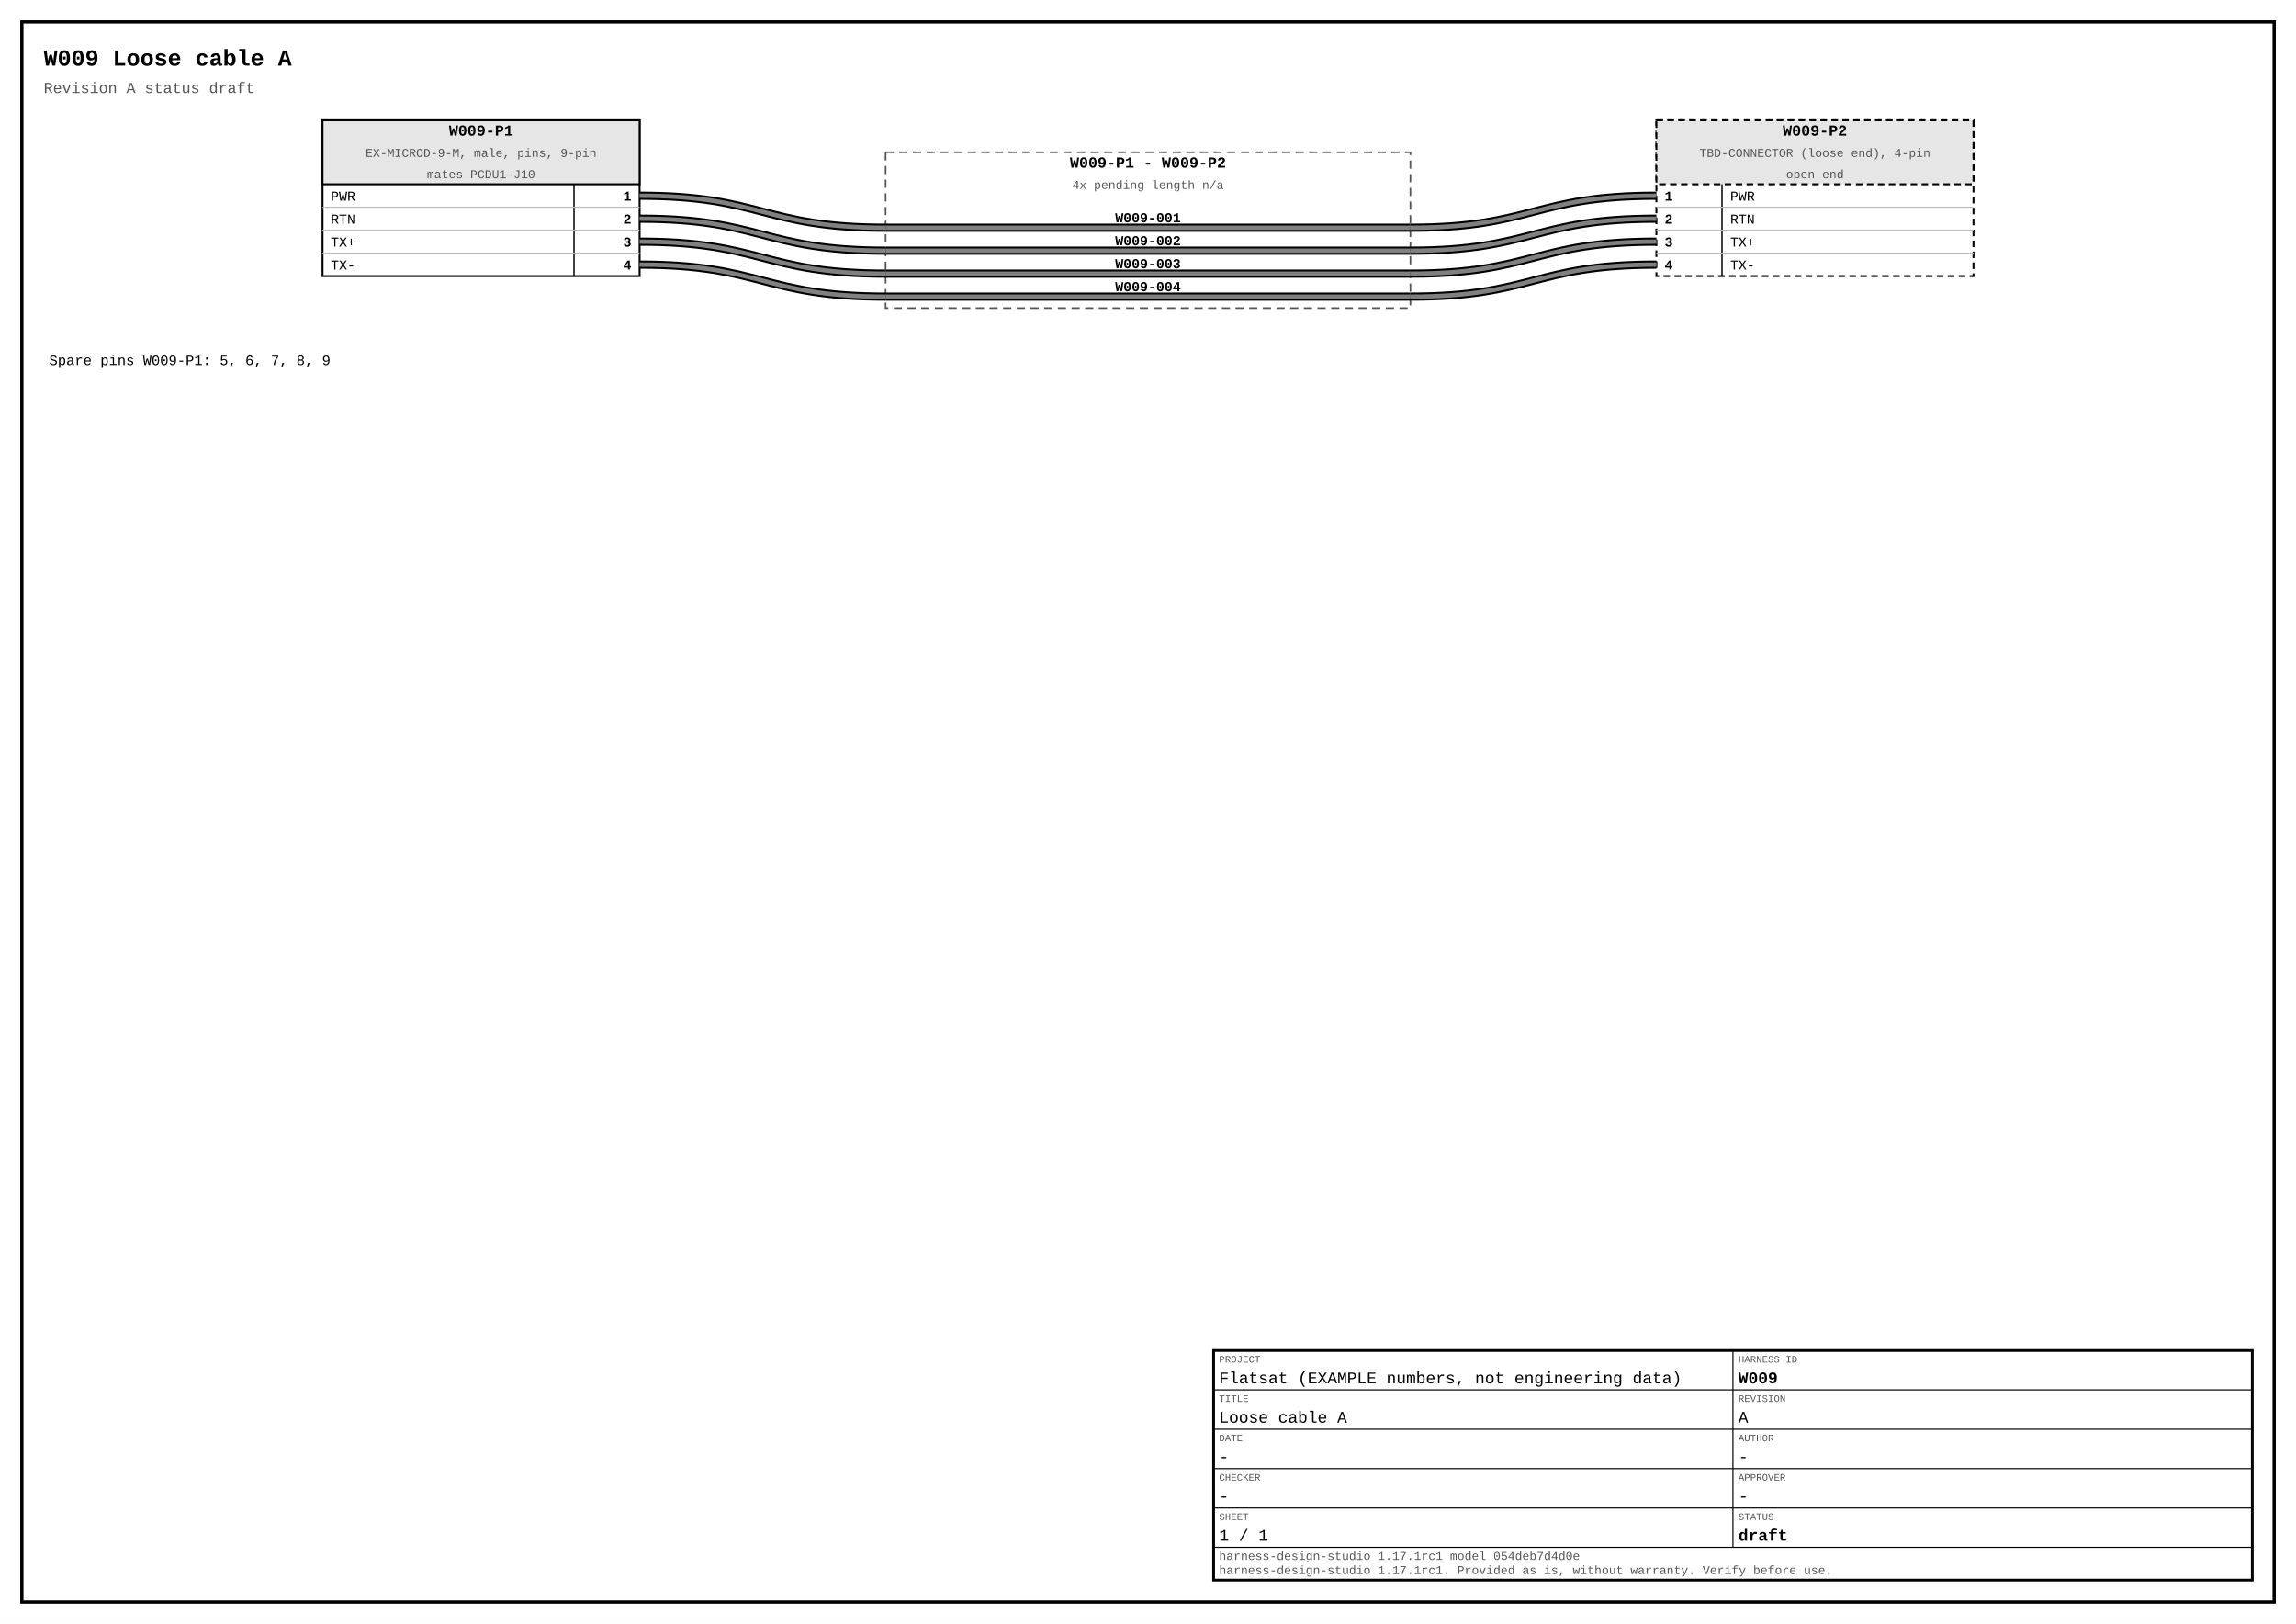
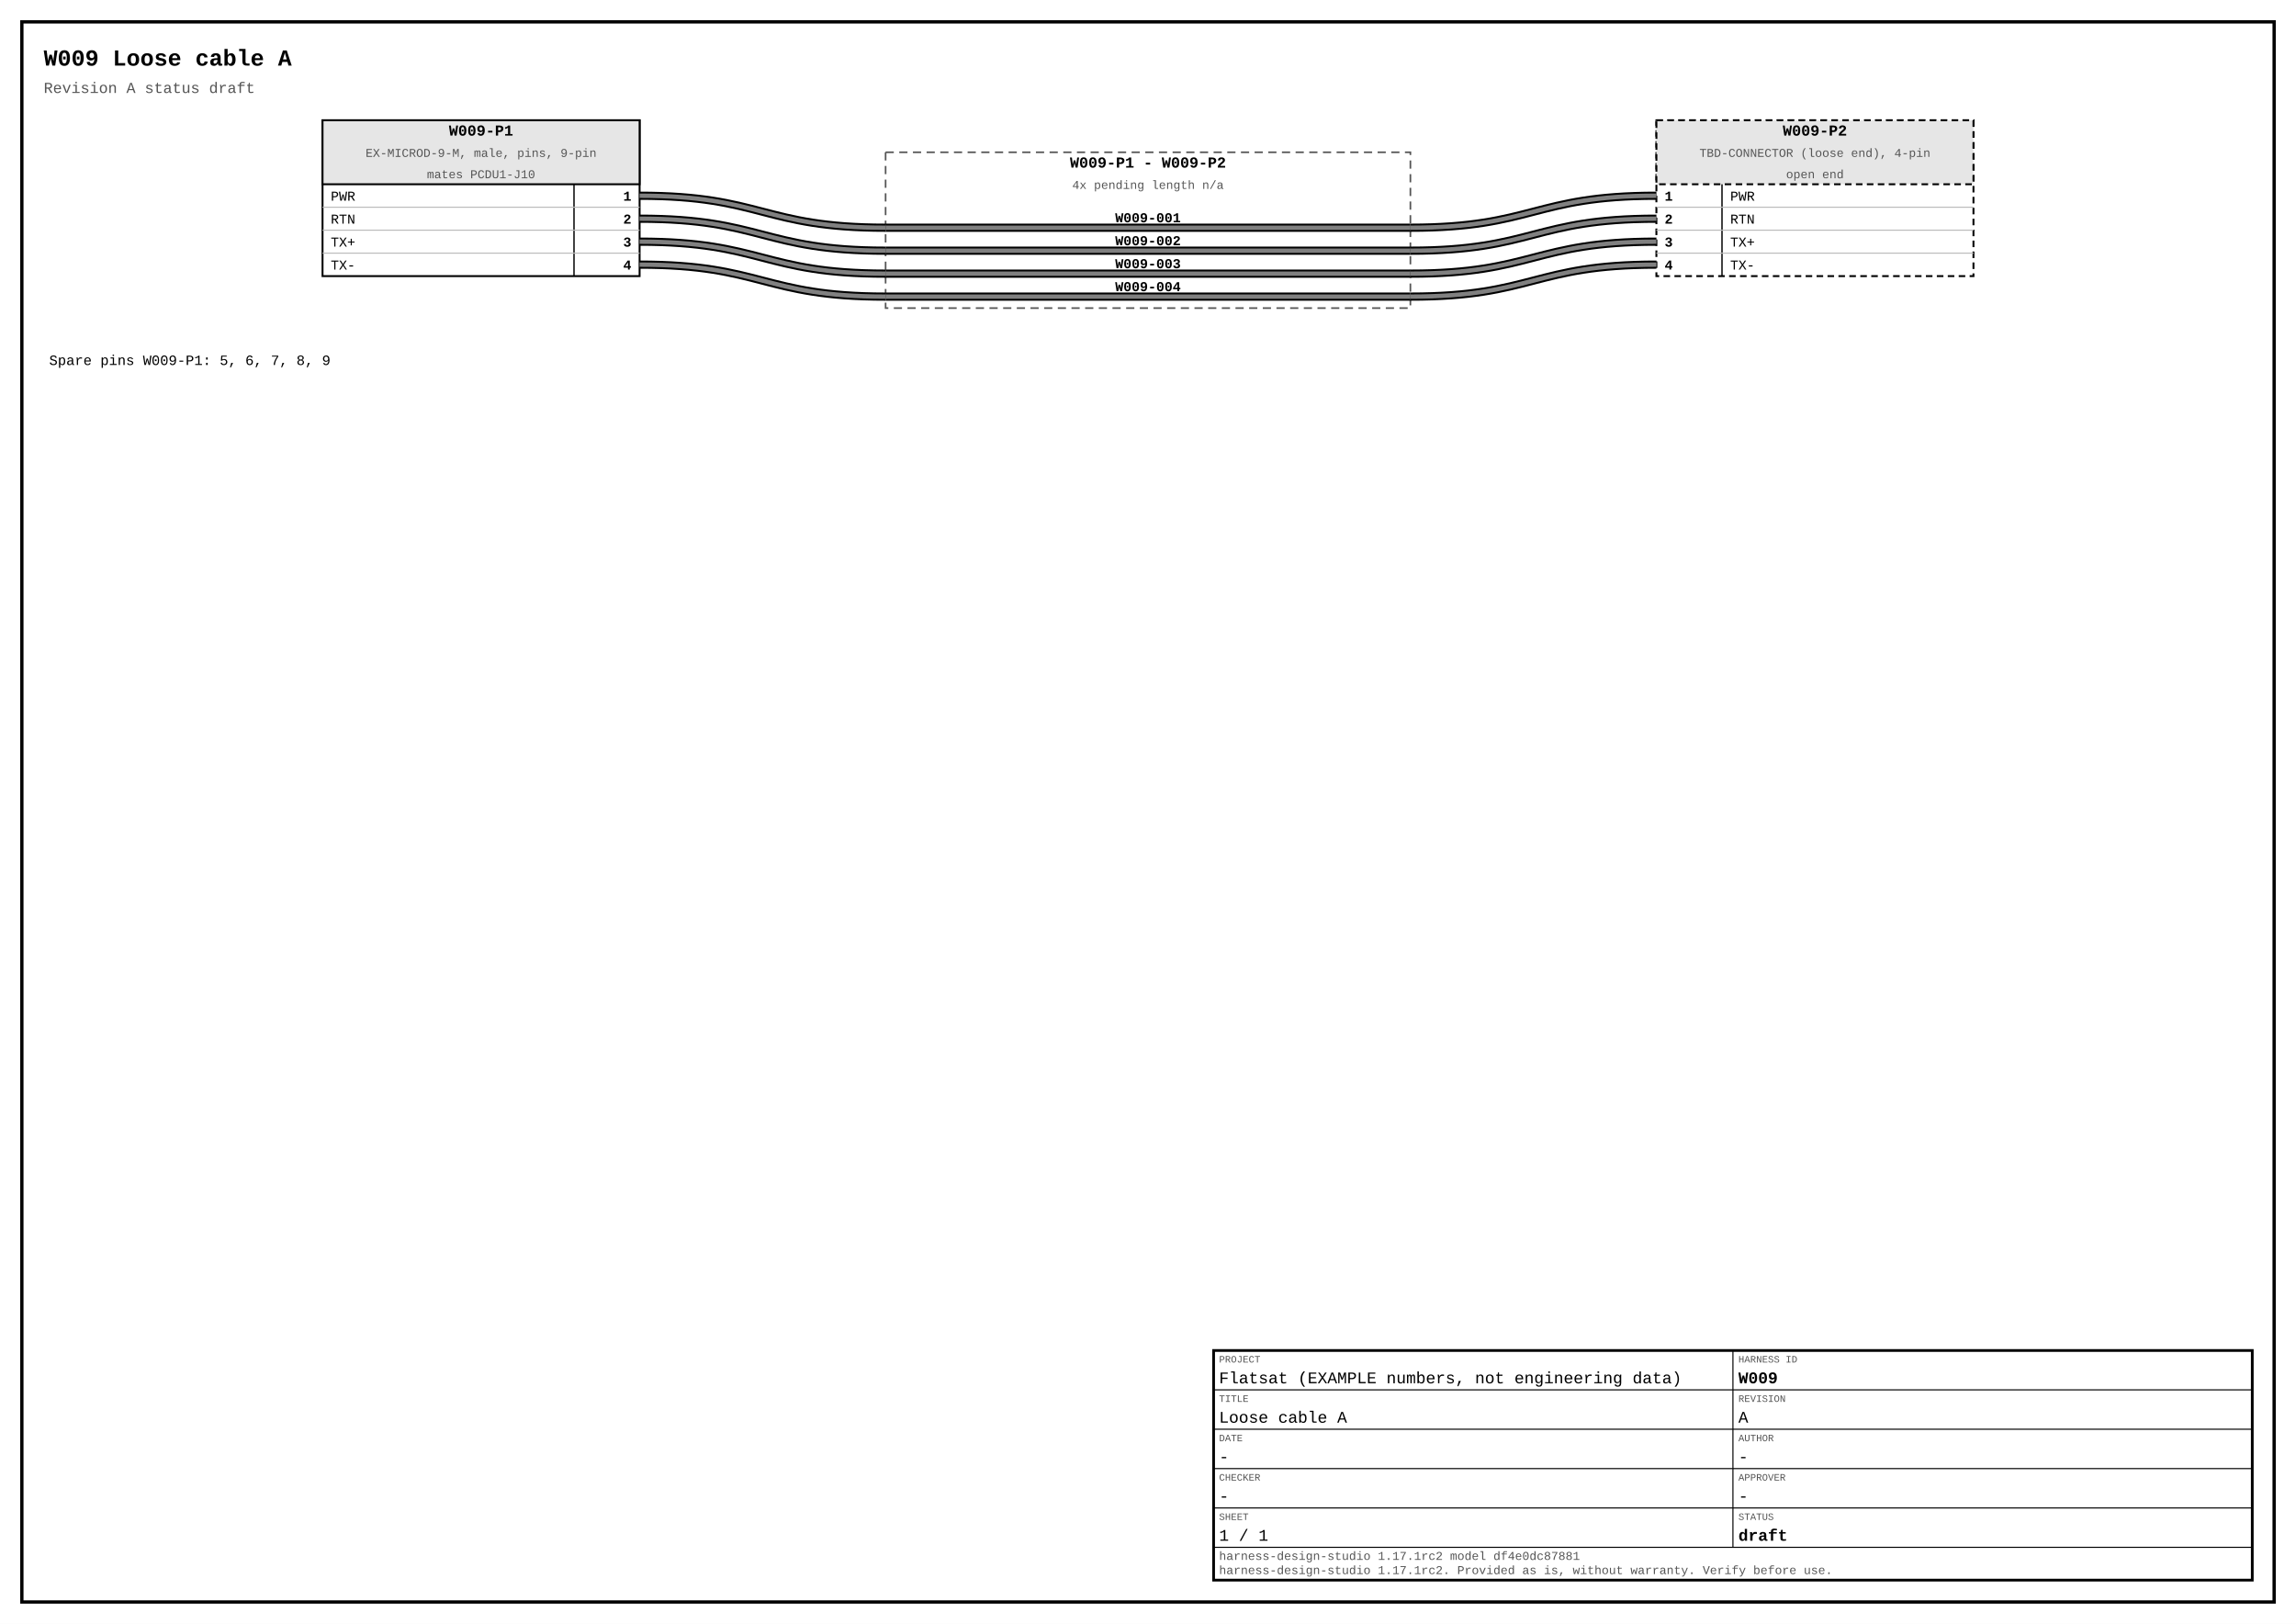
<svg xmlns="http://www.w3.org/2000/svg" width="420mm" height="297mm" viewBox="0 0 420 297" font-family="Courier New, Courier, monospace">
  <rect x="0" y="0" width="420" height="297" fill="#ffffff" />
  <rect x="4" y="4" width="412" height="289" fill="none" stroke="#000000" stroke-width="0.6" />
  <text x="8" y="12" font-size="4.2" font-weight="bold" text-anchor="start" fill="#000000">W009  Loose cable A</text>
  <text x="8" y="17" font-size="2.8" text-anchor="start" fill="#555555">Revision A  status draft</text>
  <rect x="59" y="22" width="58" height="28.5" fill="#ffffff" stroke="#000000" stroke-width="0.35" />
  <rect x="59" y="22" width="58" height="11.7" fill="#e6e6e6" stroke="#000000" stroke-width="0.35" />
  <text x="88" y="24.8" font-size="2.8" font-weight="bold" text-anchor="middle" fill="#000000">W009-P1</text>
  <text x="88" y="28.7" font-size="2.2" text-anchor="middle" fill="#555555">EX-MICROD-9-M, male, pins, 9-pin</text>
  <text x="88" y="32.6" font-size="2.2" text-anchor="middle" fill="#555555">mates PCDU1-J10</text>
  <line x1="105" y1="33.7" x2="105" y2="50.5" stroke="#000000" stroke-width="0.25" />
  <line x1="59" y1="37.9" x2="117" y2="37.9" stroke="#bbbbbb" stroke-width="0.2" />
  <text x="60.5" y="36.7" font-size="2.5" text-anchor="start" fill="#000000" data-ref="sig/W009-P1/1">PWR</text>
  <text x="115.5" y="36.7" font-size="2.5" font-weight="bold" text-anchor="end" fill="#000000" data-ref="pin/W009-P1/1">1</text>
  <line x1="59" y1="42.1" x2="117" y2="42.1" stroke="#bbbbbb" stroke-width="0.2" />
  <text x="60.5" y="40.9" font-size="2.5" text-anchor="start" fill="#000000" data-ref="sig/W009-P1/2">RTN</text>
  <text x="115.5" y="40.9" font-size="2.5" font-weight="bold" text-anchor="end" fill="#000000" data-ref="pin/W009-P1/2">2</text>
  <line x1="59" y1="46.3" x2="117" y2="46.3" stroke="#bbbbbb" stroke-width="0.2" />
  <text x="60.5" y="45.1" font-size="2.5" text-anchor="start" fill="#000000" data-ref="sig/W009-P1/3">TX+</text>
  <text x="115.5" y="45.1" font-size="2.5" font-weight="bold" text-anchor="end" fill="#000000" data-ref="pin/W009-P1/3">3</text>
  <text x="60.5" y="49.3" font-size="2.5" text-anchor="start" fill="#000000" data-ref="sig/W009-P1/4">TX-</text>
  <text x="115.5" y="49.3" font-size="2.5" font-weight="bold" text-anchor="end" fill="#000000" data-ref="pin/W009-P1/4">4</text>
  <rect x="303" y="22" width="58" height="28.5" fill="#ffffff" stroke="#000000" stroke-width="0.35" stroke-dasharray="1.2 0.8" />
  <rect x="303" y="22" width="58" height="11.7" fill="#e6e6e6" stroke="#000000" stroke-width="0.35" stroke-dasharray="1.2 0.8" />
  <text x="332" y="24.8" font-size="2.8" font-weight="bold" text-anchor="middle" fill="#000000">W009-P2</text>
  <text x="332" y="28.7" font-size="2.2" text-anchor="middle" fill="#555555" data-ref="part/W009-P2">TBD-CONNECTOR (loose end), 4-pin</text>
  <text x="332" y="32.6" font-size="2.2" text-anchor="middle" fill="#555555" data-ref="end/W009-P2">open end</text>
  <line x1="315" y1="33.7" x2="315" y2="50.5" stroke="#000000" stroke-width="0.25" />
  <line x1="303" y1="37.9" x2="361" y2="37.9" stroke="#bbbbbb" stroke-width="0.2" />
  <text x="304.5" y="36.7" font-size="2.5" font-weight="bold" text-anchor="start" fill="#000000" data-ref="pin/W009-P2/1">1</text>
  <text x="316.5" y="36.7" font-size="2.5" text-anchor="start" fill="#000000" data-ref="sig/W009-P2/1">PWR</text>
  <line x1="303" y1="42.1" x2="361" y2="42.1" stroke="#bbbbbb" stroke-width="0.2" />
  <text x="304.5" y="40.9" font-size="2.5" font-weight="bold" text-anchor="start" fill="#000000" data-ref="pin/W009-P2/2">2</text>
  <text x="316.5" y="40.9" font-size="2.5" text-anchor="start" fill="#000000" data-ref="sig/W009-P2/2">RTN</text>
  <line x1="303" y1="46.3" x2="361" y2="46.3" stroke="#bbbbbb" stroke-width="0.2" />
  <text x="304.5" y="45.1" font-size="2.5" font-weight="bold" text-anchor="start" fill="#000000" data-ref="pin/W009-P2/3">3</text>
  <text x="316.5" y="45.1" font-size="2.5" text-anchor="start" fill="#000000" data-ref="sig/W009-P2/3">TX+</text>
  <text x="304.5" y="49.3" font-size="2.5" font-weight="bold" text-anchor="start" fill="#000000" data-ref="pin/W009-P2/4">4</text>
  <text x="316.5" y="49.3" font-size="2.5" text-anchor="start" fill="#000000" data-ref="sig/W009-P2/4">TX-</text>
  <rect x="162" y="27.85" width="96" height="28.5" fill="none" stroke="#555555" stroke-width="0.3" stroke-dasharray="1.5 1" />
  <text x="210" y="30.65" font-size="2.8" font-weight="bold" text-anchor="middle" fill="#000000">W009-P1 - W009-P2</text>
  <text x="210" y="34.55" font-size="2.2" text-anchor="middle" fill="#555555">4x  pending  length n/a</text>
  <path d="M 117 35.8 C 139.5 35.8 139.5 41.65 162 41.65" fill="none" stroke="#000000" stroke-width="1.5" />
  <line x1="162" y1="41.65" x2="258" y2="41.65" stroke="#000000" stroke-width="1.5" />
  <path d="M 258 41.65 C 280.5 41.65 280.5 35.8 303 35.8" fill="none" stroke="#000000" stroke-width="1.5" />
  <path d="M 117 35.8 C 139.5 35.8 139.5 41.65 162 41.65" fill="none" stroke="#808080" stroke-width="0.8" />
  <line x1="162" y1="41.65" x2="258" y2="41.65" stroke="#808080" stroke-width="0.8" />
  <path d="M 258 41.65 C 280.5 41.65 280.5 35.8 303 35.8" fill="none" stroke="#808080" stroke-width="0.8" />
  <text x="210" y="40.65" font-size="2.5" font-weight="bold" text-anchor="middle" fill="#000000">W009-001</text>
  <path d="M 117 40 C 139.5 40 139.5 45.85 162 45.85" fill="none" stroke="#000000" stroke-width="1.5" />
  <line x1="162" y1="45.85" x2="258" y2="45.85" stroke="#000000" stroke-width="1.5" />
  <path d="M 258 45.85 C 280.5 45.85 280.5 40 303 40" fill="none" stroke="#000000" stroke-width="1.5" />
  <path d="M 117 40 C 139.5 40 139.5 45.85 162 45.85" fill="none" stroke="#808080" stroke-width="0.8" />
  <line x1="162" y1="45.85" x2="258" y2="45.85" stroke="#808080" stroke-width="0.8" />
  <path d="M 258 45.85 C 280.5 45.85 280.5 40 303 40" fill="none" stroke="#808080" stroke-width="0.8" />
  <text x="210" y="44.85" font-size="2.5" font-weight="bold" text-anchor="middle" fill="#000000">W009-002</text>
  <path d="M 117 44.2 C 139.5 44.2 139.5 50.05 162 50.05" fill="none" stroke="#000000" stroke-width="1.5" />
  <line x1="162" y1="50.05" x2="258" y2="50.05" stroke="#000000" stroke-width="1.5" />
  <path d="M 258 50.05 C 280.5 50.05 280.5 44.2 303 44.2" fill="none" stroke="#000000" stroke-width="1.5" />
  <path d="M 117 44.2 C 139.5 44.2 139.5 50.05 162 50.05" fill="none" stroke="#808080" stroke-width="0.8" />
  <line x1="162" y1="50.05" x2="258" y2="50.05" stroke="#808080" stroke-width="0.8" />
  <path d="M 258 50.05 C 280.5 50.05 280.5 44.2 303 44.2" fill="none" stroke="#808080" stroke-width="0.8" />
  <text x="210" y="49.05" font-size="2.5" font-weight="bold" text-anchor="middle" fill="#000000">W009-003</text>
  <path d="M 117 48.4 C 139.5 48.4 139.5 54.25 162 54.25" fill="none" stroke="#000000" stroke-width="1.5" />
  <line x1="162" y1="54.25" x2="258" y2="54.25" stroke="#000000" stroke-width="1.5" />
  <path d="M 258 54.25 C 280.5 54.25 280.5 48.4 303 48.4" fill="none" stroke="#000000" stroke-width="1.5" />
  <path d="M 117 48.4 C 139.5 48.4 139.5 54.25 162 54.25" fill="none" stroke="#808080" stroke-width="0.8" />
  <line x1="162" y1="54.25" x2="258" y2="54.25" stroke="#808080" stroke-width="0.8" />
  <path d="M 258 54.25 C 280.5 54.25 280.5 48.4 303 48.4" fill="none" stroke="#808080" stroke-width="0.8" />
  <text x="210" y="53.25" font-size="2.5" font-weight="bold" text-anchor="middle" fill="#000000">W009-004</text>
  <text x="9" y="66.75" font-size="2.6" text-anchor="start" fill="#000000">Spare pins W009-P1: 5, 6, 7, 8, 9</text>
  <rect x="222" y="247" width="190" height="42" fill="none" stroke="#000000" stroke-width="0.5" />
  <line x1="222" y1="247" x2="317" y2="247" stroke="#000000" stroke-width="0.2" />
  <text x="223" y="249.2" font-size="1.8" text-anchor="start" fill="#555555">PROJECT</text>
  <text x="223" y="253" font-size="3" text-anchor="start" fill="#000000">Flatsat (EXAMPLE numbers, not engineering data)</text>
  <line x1="317" y1="247" x2="412" y2="247" stroke="#000000" stroke-width="0.2" />
  <text x="318" y="249.2" font-size="1.8" text-anchor="start" fill="#555555">HARNESS ID</text>
  <text x="318" y="253" font-size="3" font-weight="bold" text-anchor="start" fill="#000000">W009</text>
  <line x1="222" y1="254.2" x2="317" y2="254.2" stroke="#000000" stroke-width="0.2" />
  <text x="223" y="256.4" font-size="1.8" text-anchor="start" fill="#555555">TITLE</text>
  <text x="223" y="260.2" font-size="3" text-anchor="start" fill="#000000">Loose cable A</text>
  <line x1="317" y1="254.2" x2="412" y2="254.2" stroke="#000000" stroke-width="0.2" />
  <text x="318" y="256.4" font-size="1.8" text-anchor="start" fill="#555555">REVISION</text>
  <text x="318" y="260.2" font-size="3" text-anchor="start" fill="#000000">A</text>
  <line x1="222" y1="261.4" x2="317" y2="261.4" stroke="#000000" stroke-width="0.2" />
  <text x="223" y="263.6" font-size="1.8" text-anchor="start" fill="#555555">DATE</text>
  <text x="223" y="267.4" font-size="3" text-anchor="start" fill="#000000">-</text>
  <line x1="317" y1="261.4" x2="412" y2="261.4" stroke="#000000" stroke-width="0.2" />
  <text x="318" y="263.6" font-size="1.8" text-anchor="start" fill="#555555">AUTHOR</text>
  <text x="318" y="267.4" font-size="3" text-anchor="start" fill="#000000">-</text>
  <line x1="222" y1="268.6" x2="317" y2="268.6" stroke="#000000" stroke-width="0.2" />
  <text x="223" y="270.8" font-size="1.8" text-anchor="start" fill="#555555">CHECKER</text>
  <text x="223" y="274.6" font-size="3" text-anchor="start" fill="#000000">-</text>
  <line x1="317" y1="268.6" x2="412" y2="268.6" stroke="#000000" stroke-width="0.2" />
  <text x="318" y="270.8" font-size="1.8" text-anchor="start" fill="#555555">APPROVER</text>
  <text x="318" y="274.6" font-size="3" text-anchor="start" fill="#000000">-</text>
  <line x1="222" y1="275.8" x2="317" y2="275.8" stroke="#000000" stroke-width="0.2" />
  <text x="223" y="278" font-size="1.8" text-anchor="start" fill="#555555">SHEET</text>
  <text x="223" y="281.8" font-size="3" text-anchor="start" fill="#000000">1 / 1</text>
  <line x1="317" y1="275.8" x2="412" y2="275.8" stroke="#000000" stroke-width="0.2" />
  <text x="318" y="278" font-size="1.8" text-anchor="start" fill="#555555">STATUS</text>
  <text x="318" y="281.8" font-size="3" font-weight="bold" text-anchor="start" fill="#000000">draft</text>
  <line x1="317" y1="247" x2="317" y2="283" stroke="#000000" stroke-width="0.2" />
  <line x1="222" y1="283" x2="412" y2="283" stroke="#000000" stroke-width="0.2" />
-   <text x="223" y="285.3" font-size="2.2" text-anchor="start" fill="#555555">harness-design-studio 1.17.1rc1 model 054deb7d4d0e</text>
-   <text x="223" y="287.9" font-size="2.2" text-anchor="start" fill="#555555">harness-design-studio 1.17.1rc1. Provided as is, without warranty. Verify before use.</text>
+   <text x="223" y="285.3" font-size="2.2" text-anchor="start" fill="#555555">harness-design-studio 1.17.1rc2 model df4e0dc87881</text>
+   <text x="223" y="287.9" font-size="2.2" text-anchor="start" fill="#555555">harness-design-studio 1.17.1rc2. Provided as is, without warranty. Verify before use.</text>
</svg>
